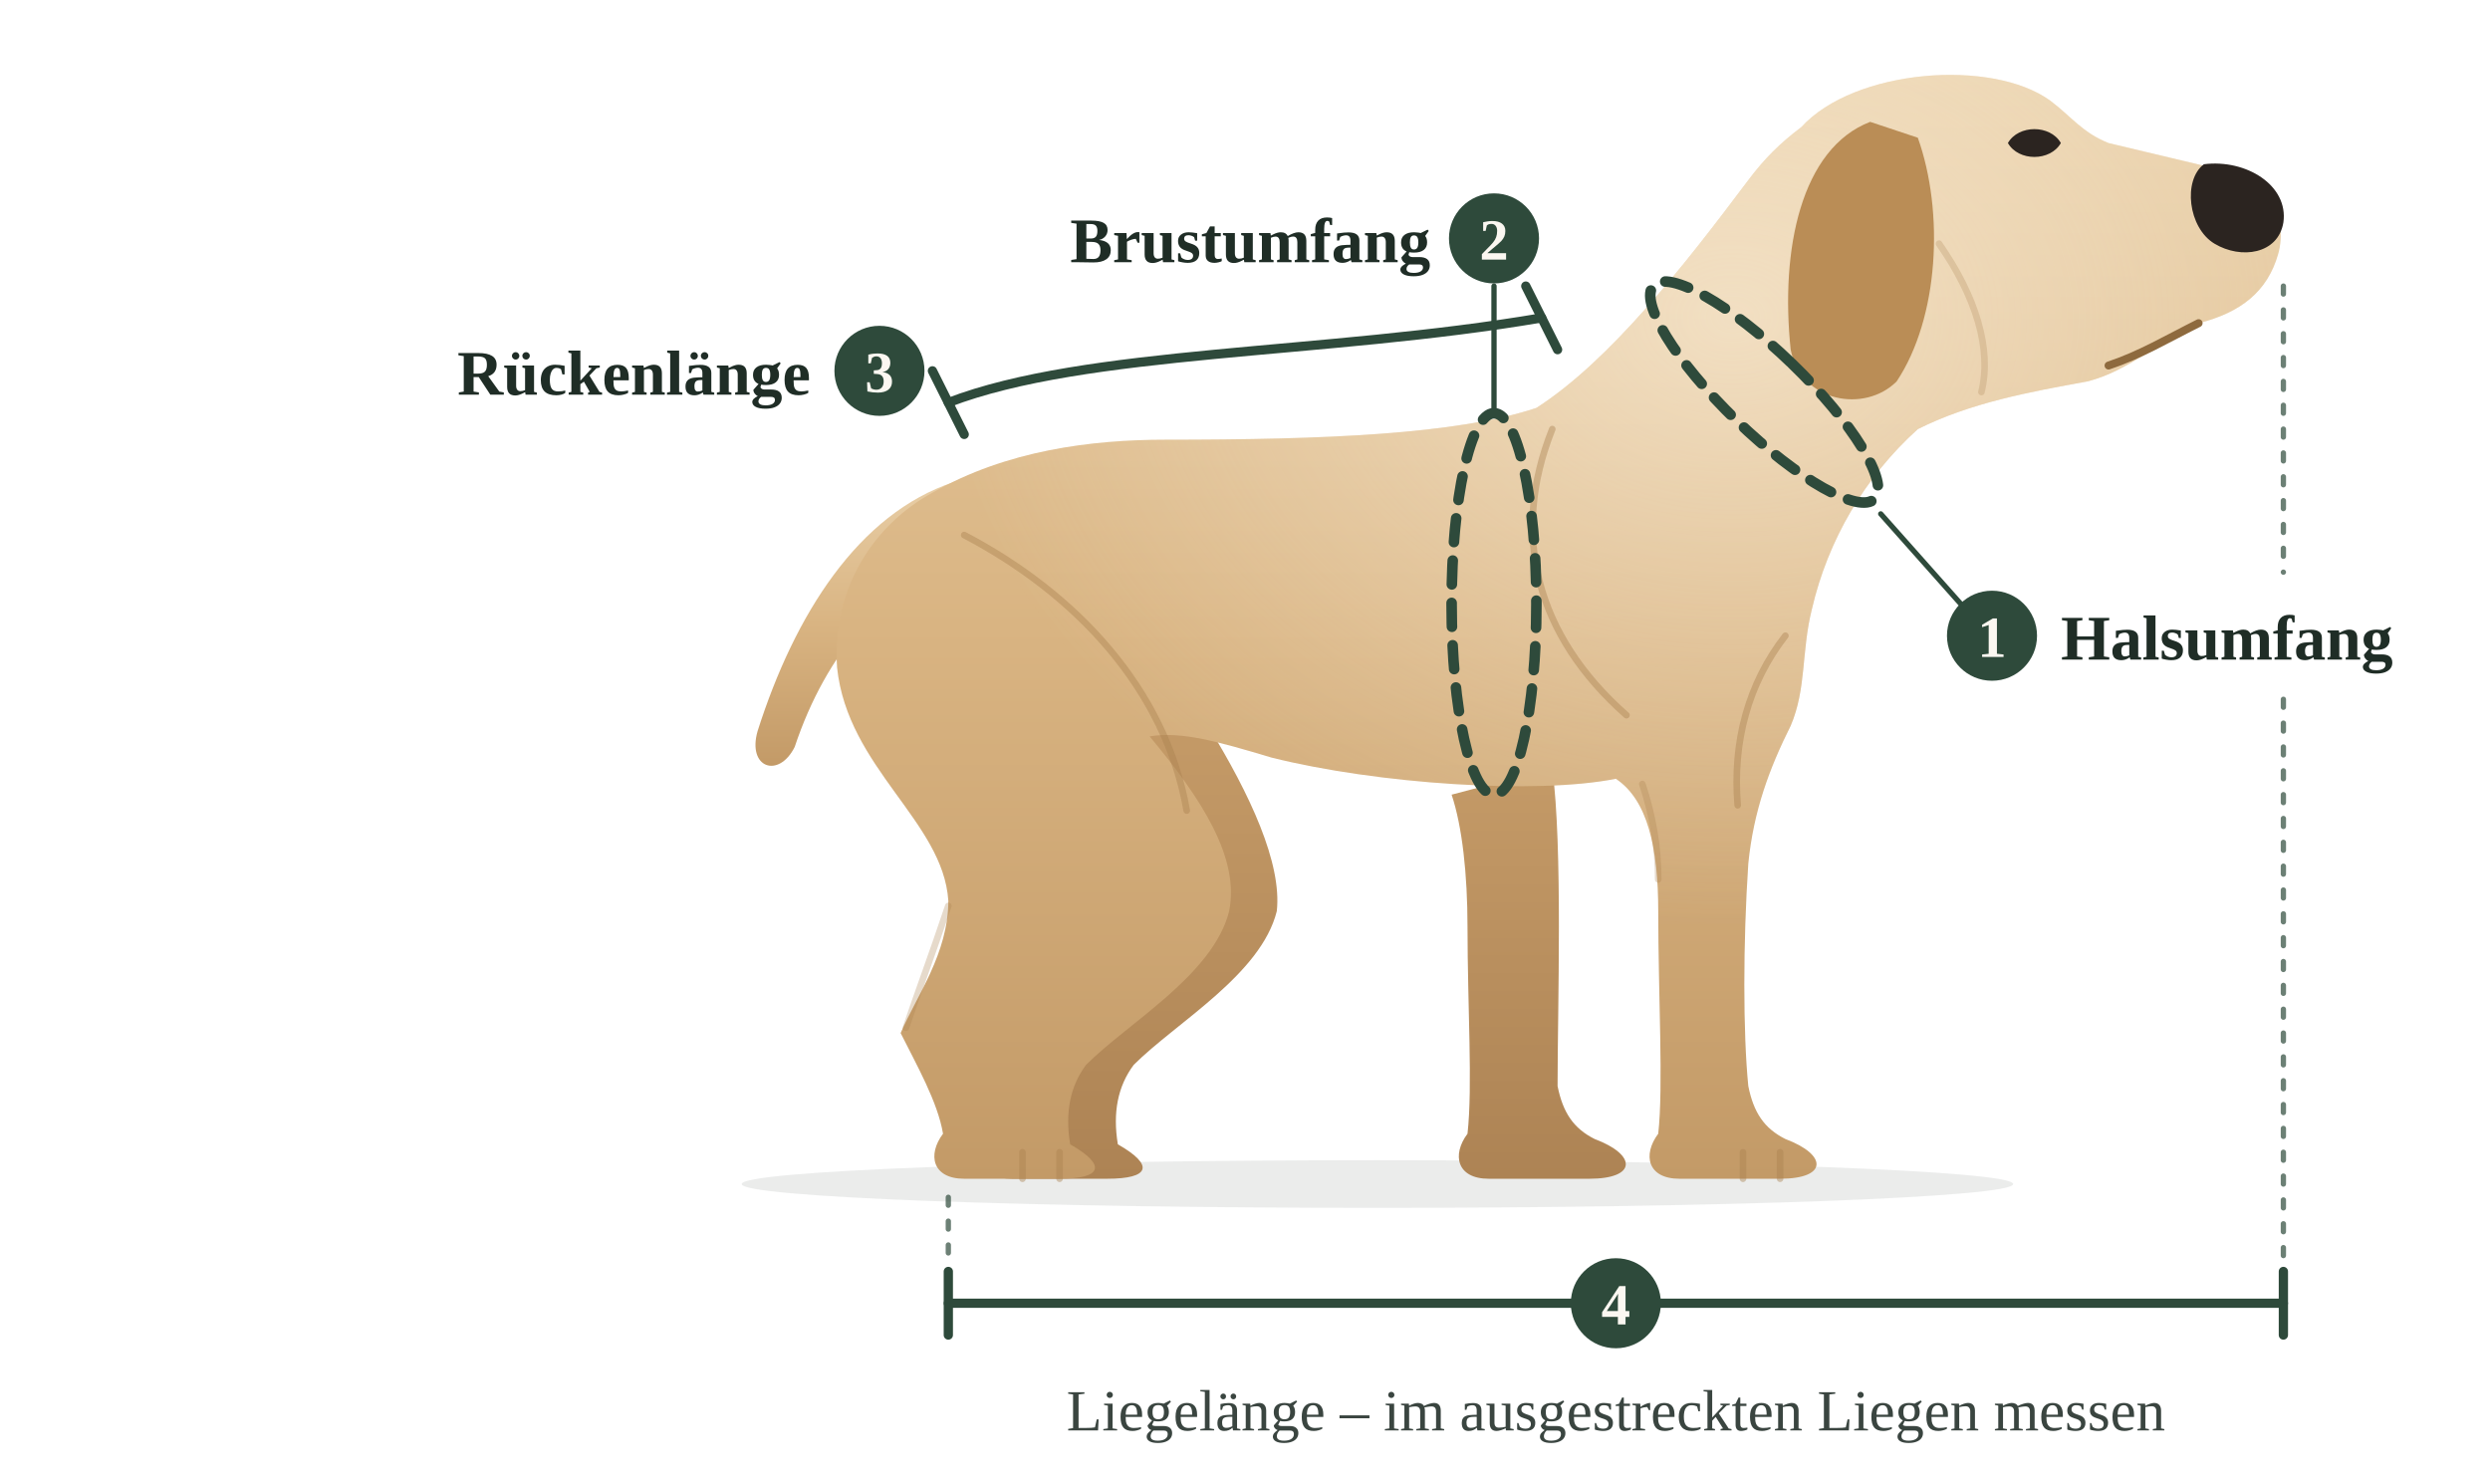
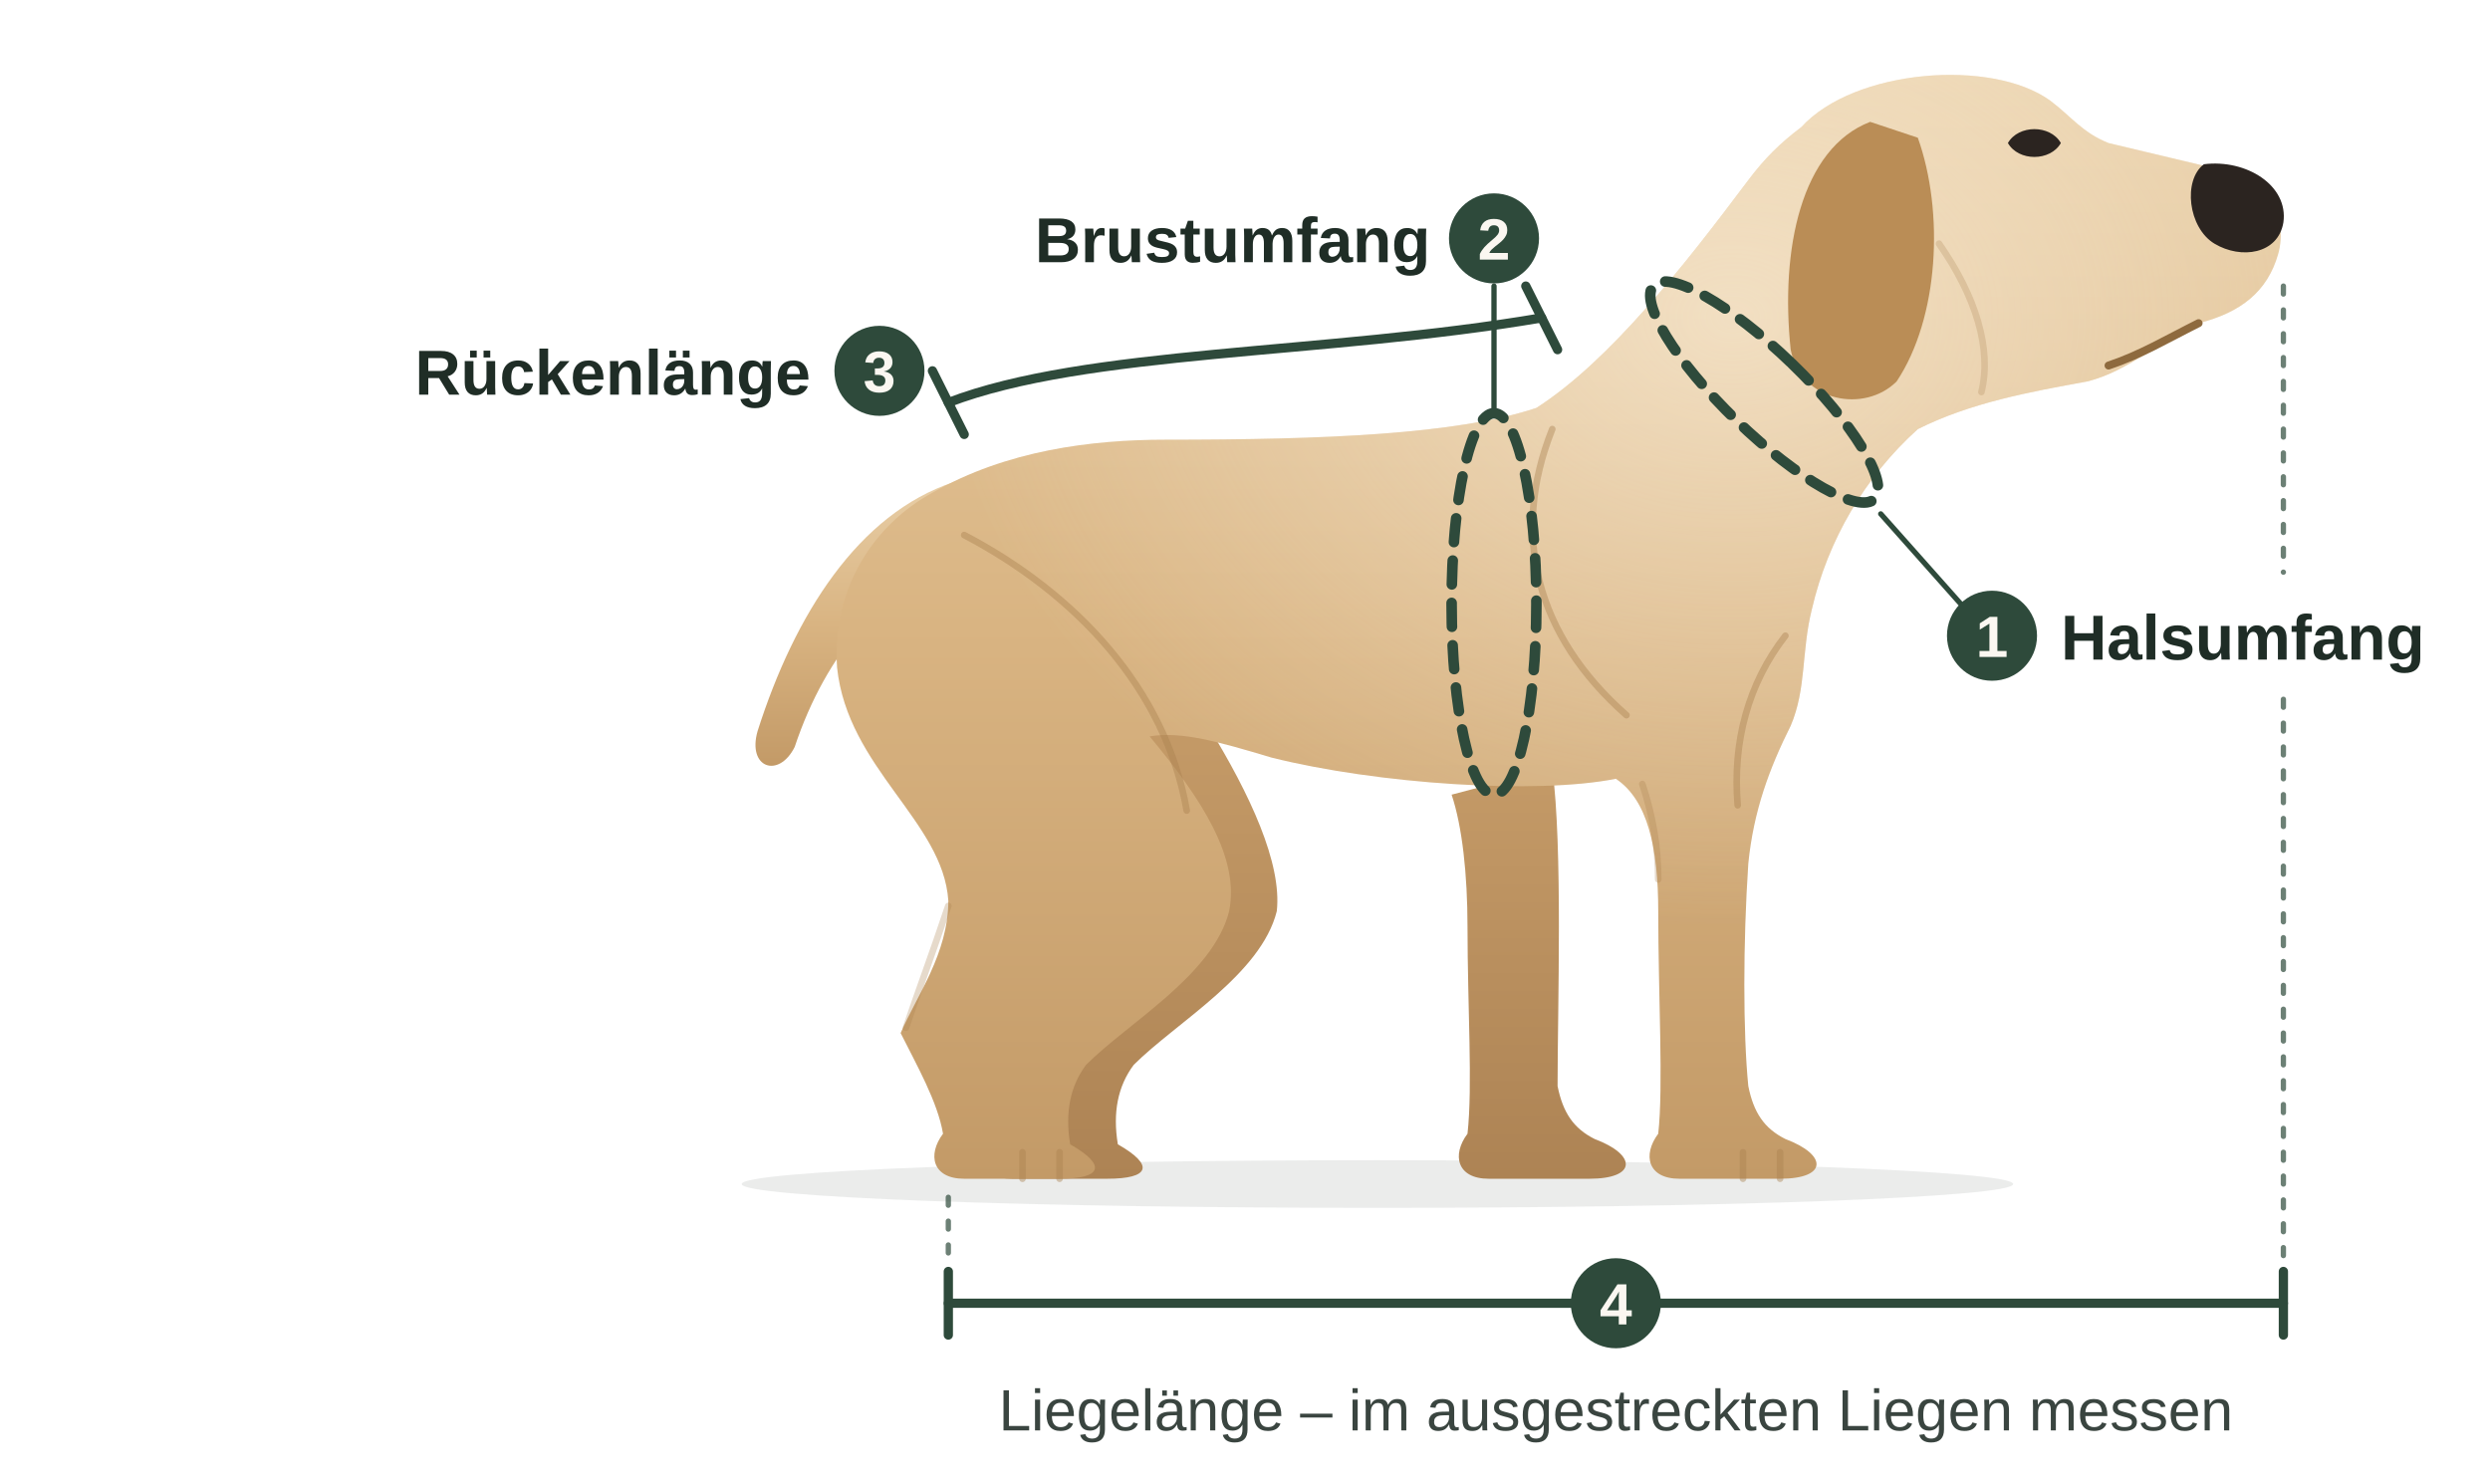
<svg xmlns="http://www.w3.org/2000/svg" viewBox="40 60 940 560" width="940" height="560" role="img" aria-label="Hund in Seitenansicht mit vier Messstellen: 1 Halsumfang, 2 Brustumfang, 3 Rückenlänge, 4 Liegelänge">
  <defs>
    <linearGradient id="hh-m-fur" x1="0" y1="0" x2="0" y2="1">
      <stop offset="0" stop-color="#E8CEA6" />
      <stop offset=".5" stop-color="#D9B482" />
      <stop offset="1" stop-color="#C39A67" />
    </linearGradient>
    <linearGradient id="hh-m-furFar" x1="0" y1="0" x2="0" y2="1">
      <stop offset="0" stop-color="#C49A67" />
      <stop offset="1" stop-color="#AD8354" />
    </linearGradient>
    <radialGradient id="hh-m-sheen" cx=".62" cy=".22" r=".55">
      <stop offset="0" stop-color="#FFF6E6" stop-opacity=".55" />
      <stop offset="1" stop-color="#FFF6E6" stop-opacity="0" />
    </radialGradient>
  </defs>
  <ellipse cx="560" cy="507" rx="240" ry="9" fill="#1F2D26" opacity=".09" />
  <g fill="url(#hh-m-furFar)">
    <path d="M 626 350 C 630 380 628 440 628 470 C 630 480 634 486 642 490 C 658 496 658 505 640 505 L 602 505 C 590 505 588 496 594 488 C 596 470 594 440 594 410 C 594 390 592 372 588 360 Z" />
    <path d="M 496 334 C 512 360 524 386 522 404 C 516 428 484 446 468 462 C 462 470 460 480 462 492 C 476 500 474 505 458 505 L 422 505 C 410 505 408 496 414 488 C 412 476 404 462 398 450 C 404 436 416 420 416 400 C 416 380 438 340 458 334 Z" />
  </g>
  <path fill="url(#hh-m-fur)" d="M400 242 C364 254 340 292 326 336 C322 350 334 354 340 342 C352 306 374 282 402 268 Z" />
  <path fill="url(#hh-m-fur)" d="M392 246 C420 230 452 226 480 226 C540 226 590 224 620 214 C648 196 676 160 700 128 C706 120 712 114 720 108 C740 86 792 82 814 98 C822 104 826 110 836 114 L878 124 C896 126 904 142 900 156 C896 170 886 178 870 182 C856 188 844 200 828 204 C806 208 784 212 764 222 C744 240 730 264 724 290 C720 306 722 320 716 334 C708 350 702 366 700 386 C698 416 698 450 700 470 C702 480 706 486 714 490 C730 496 730 505 712 505 L674 505 C662 505 660 496 666 488 C668 470 666 436 666 404 C666 380 662 362 650 354 C620 360 560 356 520 346 C500 340 486 336 474 338 C494 362 508 384 504 404 C498 428 466 446 450 462 C444 470 442 480 444 492 C458 500 456 505 440 505 L404 505 C392 505 390 496 396 488 C394 476 386 462 380 450 C386 436 398 420 398 400 C396 370 360 350 356 312 C354 282 370 258 392 246 Z" />
  <path fill="url(#hh-m-sheen)" d="M392 246 C420 230 452 226 480 226 C540 226 590 224 620 214 C648 196 676 160 700 128 C706 120 712 114 720 108 C740 86 792 82 814 98 C822 104 826 110 836 114 L878 124 C896 126 904 142 900 156 C896 170 886 178 870 182 C856 188 844 200 828 204 C806 208 784 212 764 222 C744 240 730 264 724 290 C720 306 722 320 716 334 C708 350 702 366 700 386 C698 416 698 450 700 470 C702 480 706 486 714 490 C730 496 730 505 712 505 L674 505 C662 505 660 496 666 488 C668 470 666 436 666 404 C666 380 662 362 650 354 C620 360 560 356 520 346 C500 340 486 336 474 338 C494 362 508 384 504 404 C498 428 466 446 450 462 C444 470 442 480 444 492 C458 500 456 505 440 505 L404 505 C392 505 390 496 396 488 C394 476 386 462 380 450 C386 436 398 420 398 400 C396 370 360 350 356 312 C354 282 370 258 392 246 Z" />
  <g fill="none" stroke="#A9804F" stroke-width="2.5" stroke-linecap="round" opacity=".42">
    <path d="M626 222 C610 262 620 300 654 330" />
    <path d="M404 262 C446 284 480 320 488 366" />
    <path d="M714 300 C700 318 694 340 696 364" />
    <path d="M772 152 C786 172 792 192 788 208" opacity=".6" />
    <path d="M660 356 C664 368 666 380 666 392" opacity=".7" />
    <path d="M398 402 C392 420 386 436 382 448" opacity=".7" />
    <path d="M712 495 L712 505 M698 495 L698 505 M440 495 L440 505 M426 495 L426 505" />
  </g>
  <path fill="#BA8D56" d="M746 106 C720 116 712 154 716 192 C720 212 744 216 756 204 C772 180 774 140 764 112 Z" />
  <path fill="#2B2420" d="M798 114 C802 107 814 107 818 114 C814 121 802 121 798 114 Z" />
  <path fill="#2B2420" d="M872 122 C888 120 904 130 902 144 C900 156 886 158 876 152 C866 146 864 128 872 122 Z" />
  <path d="M870 182 C858 188 848 194 836 198" stroke="#8E6A3E" stroke-width="3" fill="none" stroke-linecap="round" />
  <g class="hh-mann" fill="none" stroke="#2E4A3B" stroke-linecap="round">
    <ellipse cx="706" cy="208" rx="15" ry="58" transform="rotate(-46 706 208)" stroke-width="4" stroke-dasharray="9 7" />
    <ellipse cx="604" cy="288" rx="16" ry="72" stroke-width="4" stroke-dasharray="9 7" />
    <path d="M398 212 C450 192 540 194 622 180" stroke-width="3.5" />
    <path d="M392 200 L404 224 M616 168 L628 192" stroke-width="3.5" />
    <path d="M398 552 H902" stroke-width="3.5" />
    <path d="M398 540 V564 M902 540 V564" stroke-width="3.5" />
    <path d="M398 512 V538 M902 168 V276 M902 324 V538" stroke-width="2" stroke-dasharray="3 6" opacity=".7" />
    <path d="M750 254 L782 290 M604 214 V168" stroke-width="2" />
  </g>
-   <g class="hh-mbadges" font-family="inherit" font-weight="700" font-size="22" text-anchor="middle">
+   <g class="hh-mbadges" font-family="Poppins, 'Helvetica Neue', Arial, sans-serif" font-weight="700" font-size="22" text-anchor="middle">
    <circle cx="792" cy="300" r="17" fill="#2E4A3B" />
    <text x="792" y="308" fill="#FBF7F1">1</text>
    <circle cx="604" cy="150" r="17" fill="#2E4A3B" />
    <text x="604" y="158" fill="#FBF7F1">2</text>
    <circle cx="372" cy="200" r="17" fill="#2E4A3B" />
    <text x="372" y="208" fill="#FBF7F1">3</text>
    <circle cx="650" cy="552" r="17" fill="#2E4A3B" />
    <text x="650" y="560" fill="#FBF7F1">4</text>
  </g>
-   <g class="hh-mtxt" font-family="inherit" font-weight="600" font-size="24" fill="#1F2D26">
+   <g class="hh-mtxt" font-family="Poppins, 'Helvetica Neue', Arial, sans-serif" font-weight="600" font-size="24" fill="#1F2D26">
    <text x="818" y="309">Halsumfang</text>
    <text x="580" y="159" text-anchor="end">Brustumfang</text>
    <text x="346" y="209" text-anchor="end">Rückenlänge</text>
    <text x="650" y="600" text-anchor="middle" font-weight="500" font-size="22" fill="#3A4540">Liegelänge – im ausgestreckten Liegen messen</text>
  </g>
</svg>
